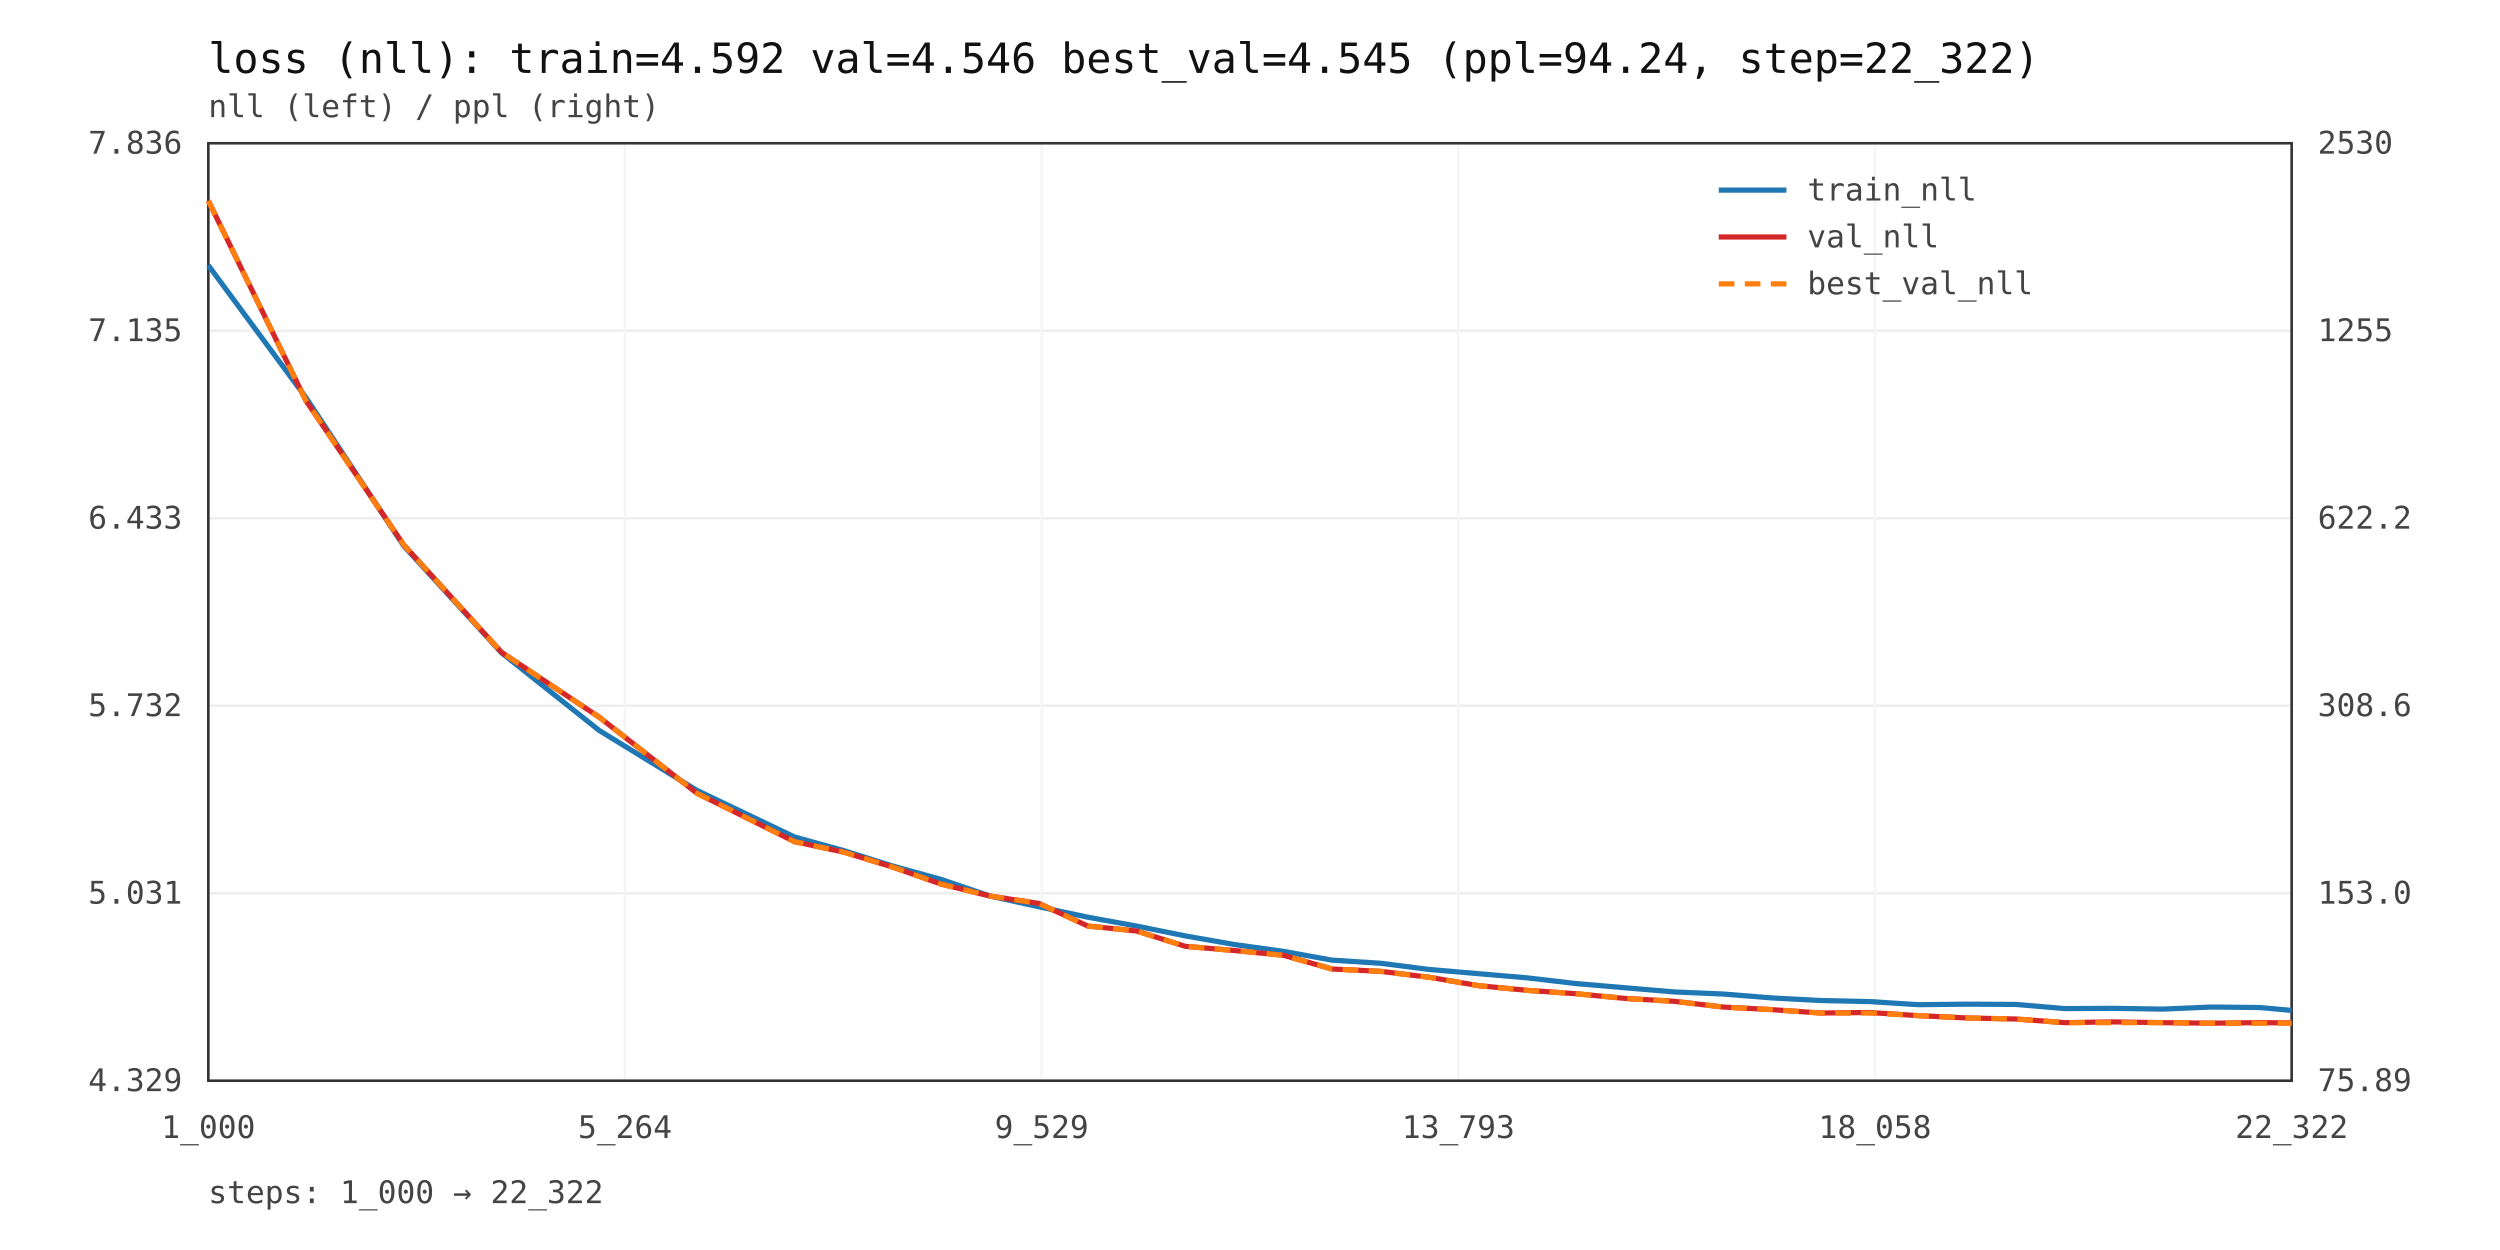
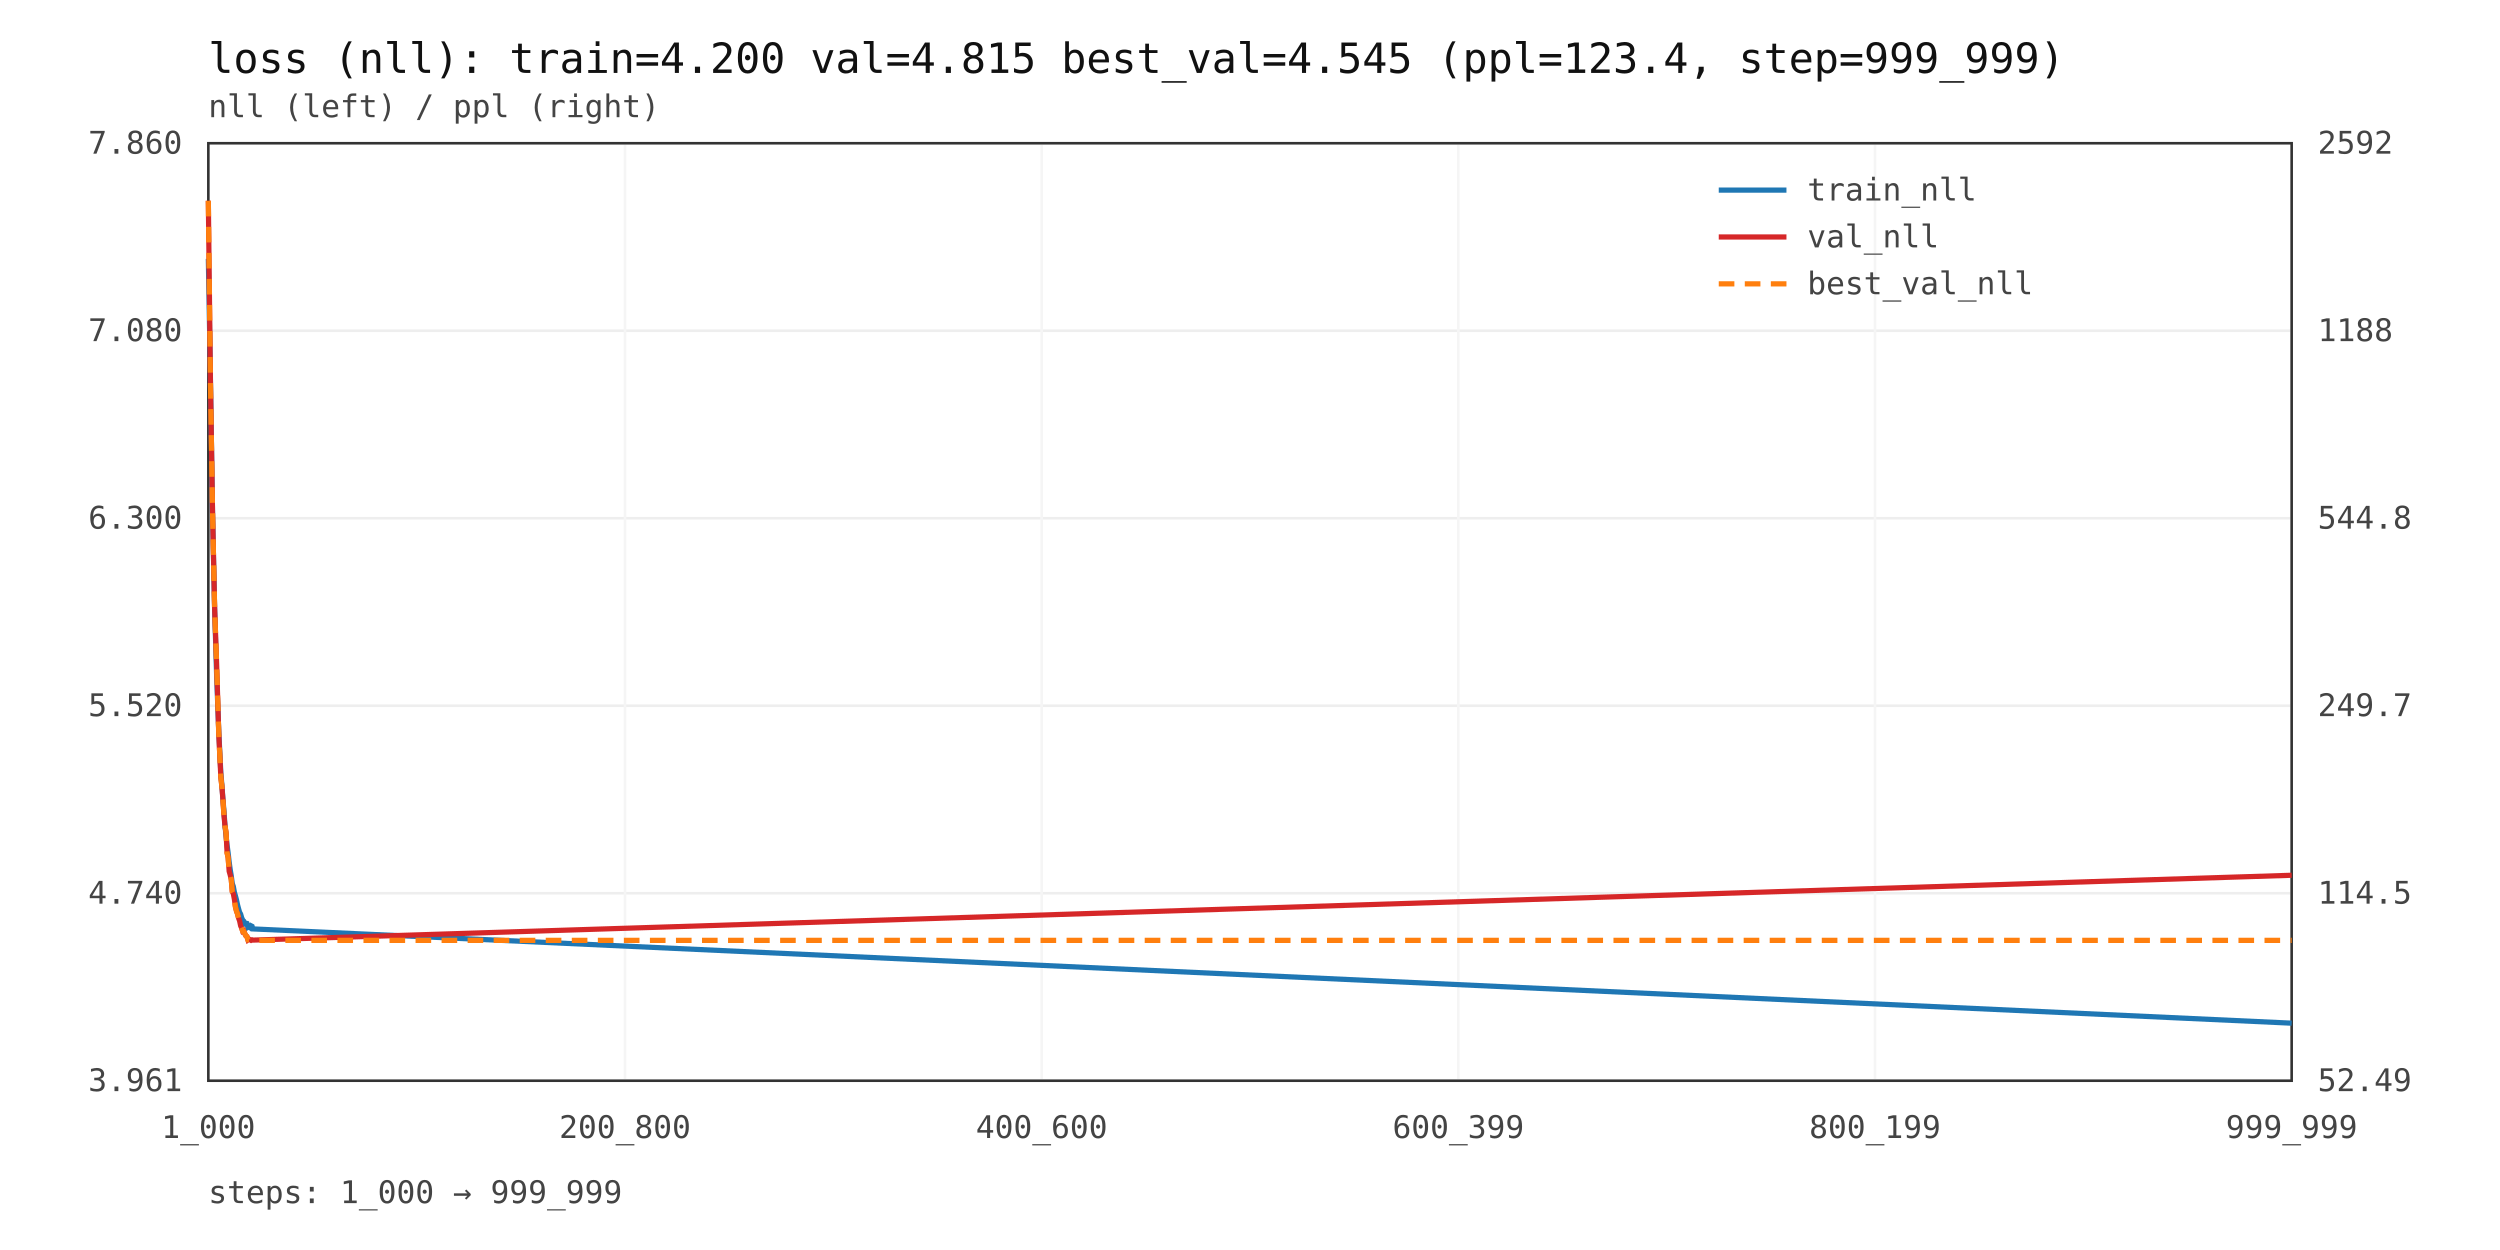
<svg xmlns="http://www.w3.org/2000/svg" width="960" height="480" viewBox="0 0 960 480">
  <style>
  .mono { font-family: ui-monospace, SFMono-Regular, Menlo, Monaco, Consolas, monospace; }
  .small { font-size: 12px; fill: #444; }
  .title { font-size: 16px; fill: #111; }
</style>
  <rect x="0" y="0" width="100%" height="100%" fill="white" />
-   <text class="mono title" x="80" y="28">loss (nll): train=4.592  val=4.546  best_val=4.545   (ppl=94.24, step=22_322)</text>
+   <text class="mono title" x="80" y="28">loss (nll): train=4.200  val=4.815  best_val=4.545   (ppl=123.4, step=999_999)</text>
  <line x1="80" y1="415.0" x2="880" y2="415.0" stroke="#eee" stroke-width="1" />
-   <text class="mono small" x="70" y="419.0" text-anchor="end">4.329</text>
-   <text class="mono small" x="890" y="419.0" text-anchor="start">75.89</text>
+   <text class="mono small" x="70" y="419.0" text-anchor="end">3.961</text>
+   <text class="mono small" x="890" y="419.0" text-anchor="start">52.49</text>
  <line x1="80" y1="343.0" x2="880" y2="343.0" stroke="#eee" stroke-width="1" />
-   <text class="mono small" x="70" y="347.0" text-anchor="end">5.031</text>
-   <text class="mono small" x="890" y="347.0" text-anchor="start">153.0</text>
+   <text class="mono small" x="70" y="347.0" text-anchor="end">4.740</text>
+   <text class="mono small" x="890" y="347.0" text-anchor="start">114.5</text>
  <line x1="80" y1="271.0" x2="880" y2="271.0" stroke="#eee" stroke-width="1" />
-   <text class="mono small" x="70" y="275.0" text-anchor="end">5.732</text>
-   <text class="mono small" x="890" y="275.0" text-anchor="start">308.6</text>
+   <text class="mono small" x="70" y="275.0" text-anchor="end">5.520</text>
+   <text class="mono small" x="890" y="275.0" text-anchor="start">249.7</text>
  <line x1="80" y1="199.0" x2="880" y2="199.0" stroke="#eee" stroke-width="1" />
-   <text class="mono small" x="70" y="203.0" text-anchor="end">6.433</text>
-   <text class="mono small" x="890" y="203.0" text-anchor="start">622.2</text>
+   <text class="mono small" x="70" y="203.0" text-anchor="end">6.300</text>
+   <text class="mono small" x="890" y="203.0" text-anchor="start">544.8</text>
  <line x1="80" y1="127.0" x2="880" y2="127.0" stroke="#eee" stroke-width="1" />
-   <text class="mono small" x="70" y="131.0" text-anchor="end">7.135</text>
-   <text class="mono small" x="890" y="131.0" text-anchor="start">1255</text>
+   <text class="mono small" x="70" y="131.0" text-anchor="end">7.080</text>
+   <text class="mono small" x="890" y="131.0" text-anchor="start">1188</text>
  <line x1="80" y1="55.0" x2="880" y2="55.0" stroke="#eee" stroke-width="1" />
-   <text class="mono small" x="70" y="59.0" text-anchor="end">7.836</text>
-   <text class="mono small" x="890" y="59.0" text-anchor="start">2530</text>
+   <text class="mono small" x="70" y="59.0" text-anchor="end">7.860</text>
+   <text class="mono small" x="890" y="59.0" text-anchor="start">2592</text>
  <line x1="80.0" y1="55" x2="80.0" y2="415" stroke="#f5f5f5" stroke-width="1" />
  <text class="mono small" x="80.0" y="437" text-anchor="middle">1_000</text>
  <line x1="240.0" y1="55" x2="240.0" y2="415" stroke="#f5f5f5" stroke-width="1" />
-   <text class="mono small" x="240.0" y="437" text-anchor="middle">5_264</text>
+   <text class="mono small" x="240.0" y="437" text-anchor="middle">200_800</text>
  <line x1="400.0" y1="55" x2="400.0" y2="415" stroke="#f5f5f5" stroke-width="1" />
-   <text class="mono small" x="400.0" y="437" text-anchor="middle">9_529</text>
+   <text class="mono small" x="400.0" y="437" text-anchor="middle">400_600</text>
  <line x1="560.0" y1="55" x2="560.0" y2="415" stroke="#f5f5f5" stroke-width="1" />
-   <text class="mono small" x="560.0" y="437" text-anchor="middle">13_793</text>
+   <text class="mono small" x="560.0" y="437" text-anchor="middle">600_399</text>
  <line x1="720.0" y1="55" x2="720.0" y2="415" stroke="#f5f5f5" stroke-width="1" />
-   <text class="mono small" x="720.0" y="437" text-anchor="middle">18_058</text>
+   <text class="mono small" x="720.0" y="437" text-anchor="middle">800_199</text>
  <line x1="880.0" y1="55" x2="880.0" y2="415" stroke="#f5f5f5" stroke-width="1" />
-   <text class="mono small" x="880.0" y="437" text-anchor="middle">22_322</text>
+   <text class="mono small" x="880.0" y="437" text-anchor="middle">999_999</text>
  <rect x="80" y="55" width="800" height="360" fill="none" stroke="#333" stroke-width="1" />
  <text class="mono small" x="80" y="45">nll (left) / ppl (right)</text>
-   <polyline fill="none" stroke="#1f77b4" stroke-width="2" points="80.0,101.9 117.5,152.7 155.0,209.6 192.6,250.7 230.1,280.5 267.6,303.5 305.1,321.4 323.9,326.6 342.6,332.5 361.4,337.7 380.2,344.1 398.9,348.2 417.7,352.2 436.4,355.6 455.2,359.4 474.0,362.7 492.7,365.3 511.5,368.7 530.2,369.9 549.0,372.3 567.8,373.9 586.5,375.5 605.3,377.7 624.0,379.3 642.8,380.9 661.6,381.7 680.3,383.2 699.1,384.2 717.8,384.6 736.6,385.8 755.4,385.6 774.1,385.7 792.9,387.3 811.6,387.2 830.4,387.5 849.2,386.7 867.9,386.9 880.0,388.0" />
-   <polyline fill="none" stroke="#d62728" stroke-width="2" points="80.0,77.1 117.5,153.9 155.0,209.2 192.6,250.5 230.1,275.4 267.6,304.6 305.1,323.2 323.9,327.2 342.6,332.9 361.4,339.5 380.2,344.1 398.9,346.9 417.7,355.6 436.4,357.5 455.2,363.4 474.0,365.0 492.7,366.8 511.5,372.1 530.2,373.0 549.0,375.3 567.8,378.5 586.5,380.3 605.3,381.6 624.0,383.4 642.8,384.5 661.6,386.7 680.3,387.7 699.1,389.0 717.8,388.8 736.6,390.0 755.4,390.9 774.1,391.3 792.9,392.7 811.6,392.4 830.4,392.7 849.2,392.9 867.9,392.7 880.0,392.8" />
-   <polyline fill="none" stroke="#ff7f0e" stroke-width="2" stroke-dasharray="6,4" points="80.0,77.1 117.5,153.9 155.0,209.2 192.6,250.5 230.1,275.4 267.6,304.6 305.1,323.2 323.9,327.2 342.6,332.9 361.4,339.5 380.2,344.1 398.9,346.9 417.7,355.6 436.4,357.5 455.2,363.4 474.0,365.0 492.7,366.8 511.5,372.1 530.2,373.0 549.0,375.3 567.8,378.5 586.5,380.3 605.3,381.6 624.0,383.4 642.8,384.5 661.6,386.7 680.3,387.7 699.1,389.0 717.8,389.0 736.6,390.0 755.4,390.9 774.1,391.3 792.9,392.7 811.6,392.7 830.4,392.7 849.2,392.9 867.9,392.9 880.0,392.9" />
+   <polyline fill="none" stroke="#1f77b4" stroke-width="2" points="80.0,99.4 80.8,145.1 81.6,196.2 82.4,233.2 83.2,260.0 84.0,280.7 84.8,296.8 85.2,301.4 85.6,306.8 86.0,311.4 86.4,317.2 86.8,320.9 87.2,324.5 87.6,327.5 88.0,331.0 88.4,333.9 88.8,336.3 89.2,339.3 89.6,340.4 90.0,342.6 90.4,344.0 90.8,345.5 91.2,347.4 91.6,348.9 92.0,350.3 92.4,351.0 92.8,352.4 93.2,353.3 93.6,353.7 94.0,354.7 94.4,354.5 94.8,354.6 95.2,356.1 95.6,355.9 96.0,356.2 96.4,355.5 96.8,355.7 97.1,356.7 880.0,392.9" />
+   <polyline fill="none" stroke="#d62728" stroke-width="2" points="80.0,77.1 80.8,146.1 81.6,195.9 82.4,233.0 83.2,255.4 84.0,281.7 84.8,298.4 85.2,302.0 85.6,307.1 86.0,313.1 86.4,317.2 86.8,319.7 87.2,327.5 87.6,329.3 88.0,334.6 88.4,336.0 88.8,337.7 89.2,342.4 89.6,343.2 90.0,345.3 90.4,348.2 90.8,349.8 91.2,350.9 91.6,352.5 92.0,353.6 92.4,355.5 92.8,356.4 93.2,357.6 93.6,357.4 94.0,358.5 94.4,359.3 94.8,359.6 95.2,360.9 95.6,360.6 96.0,360.9 96.4,361.1 96.8,360.9 97.1,361.0 880.0,336.1" />
+   <polyline fill="none" stroke="#ff7f0e" stroke-width="2" stroke-dasharray="6,4" points="80.0,77.1 80.8,146.1 81.6,195.9 82.4,233.0 83.2,255.4 84.0,281.7 84.8,298.4 85.2,302.0 85.6,307.1 86.0,313.1 86.4,317.2 86.8,319.7 87.2,327.5 87.6,329.3 88.0,334.6 88.4,336.0 88.8,337.7 89.2,342.4 89.6,343.2 90.0,345.3 90.4,348.2 90.8,349.8 91.2,350.9 91.6,352.5 92.0,353.6 92.4,355.5 92.8,356.4 93.2,357.6 93.6,357.6 94.0,358.5 94.4,359.3 94.8,359.6 95.2,360.9 95.6,360.9 96.0,360.9 96.4,361.1 96.8,361.1 97.1,361.1 880.0,361.1" />
  <line x1="660" y1="73" x2="686" y2="73" stroke="#1f77b4" stroke-width="2" />
  <text class="mono small" x="694" y="77">train_nll</text>
  <line x1="660" y1="91" x2="686" y2="91" stroke="#d62728" stroke-width="2" />
  <text class="mono small" x="694" y="95">val_nll</text>
  <line x1="660" y1="109" x2="686" y2="109" stroke="#ff7f0e" stroke-width="2" stroke-dasharray="6,4" />
  <text class="mono small" x="694" y="113">best_val_nll</text>
-   <text class="mono small" x="80" y="462">steps: 1_000 → 22_322</text>
+   <text class="mono small" x="80" y="462">steps: 1_000 → 999_999</text>
</svg>
